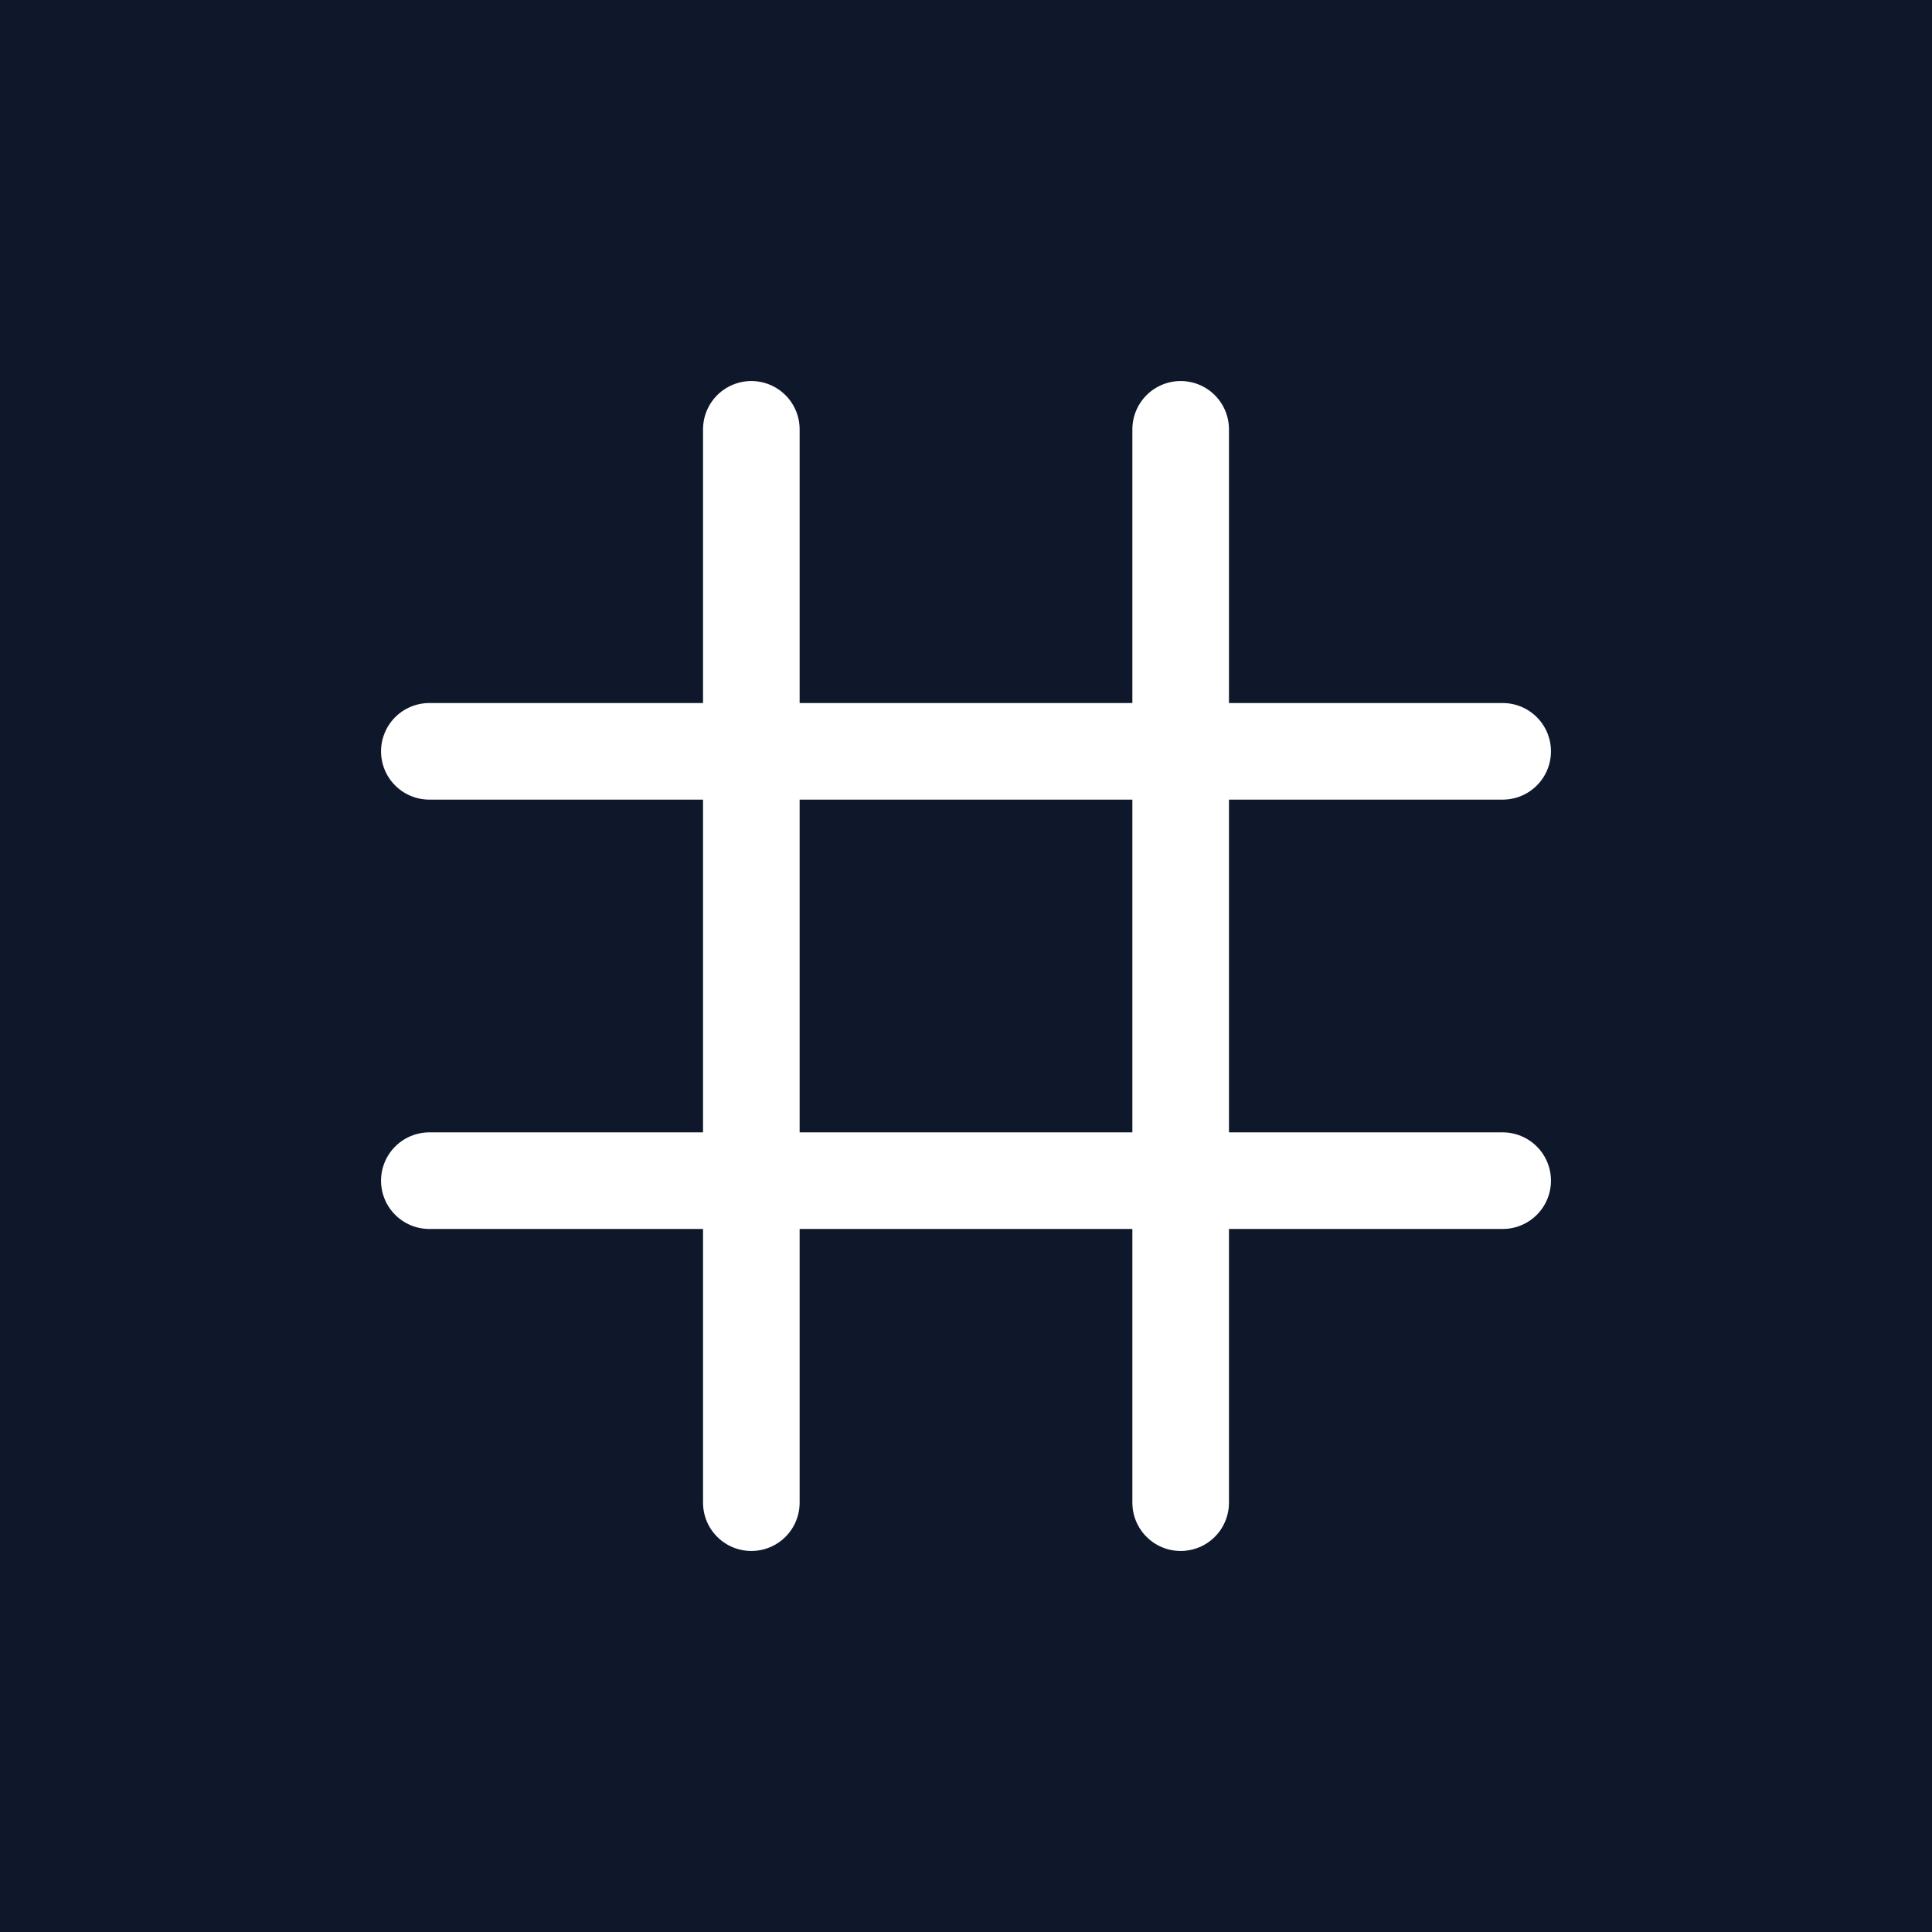
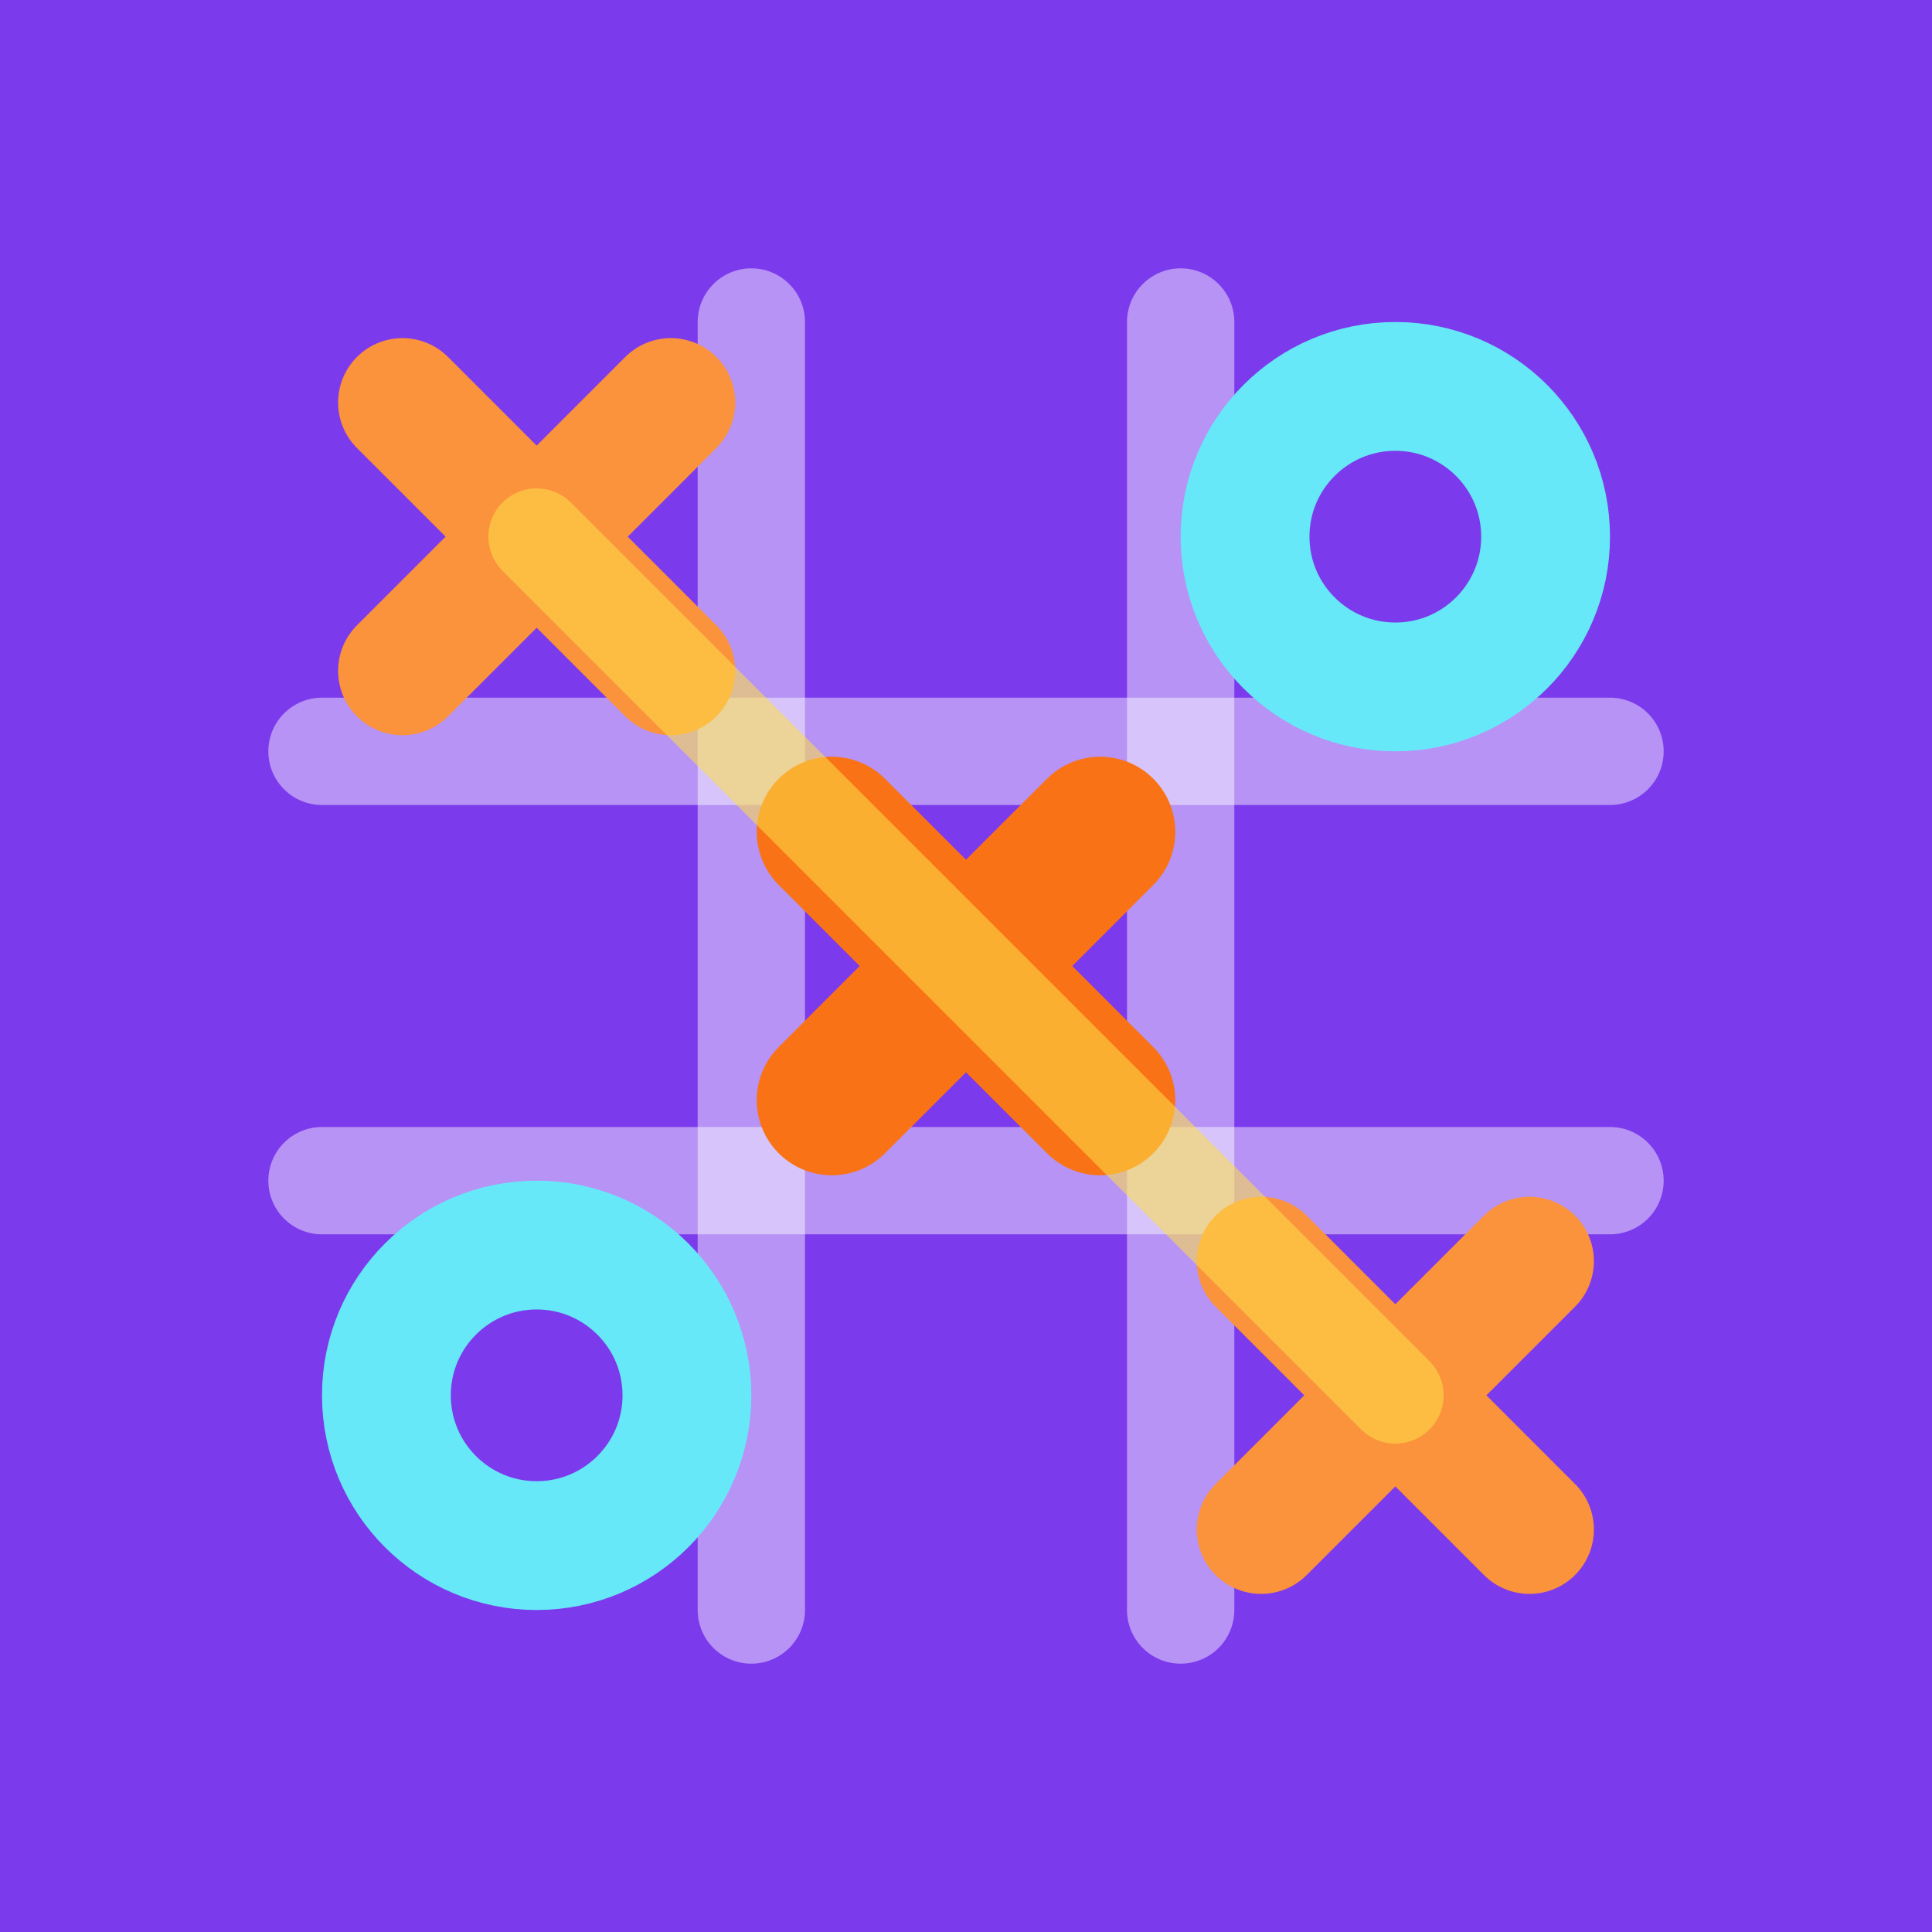
<svg xmlns="http://www.w3.org/2000/svg" viewBox="-6 -6 36 36">
-   <rect x="-6" y="-6" width="36" height="36" fill="#0f172a" />
-   <g stroke="white" stroke-width="1.8" fill="none" stroke-linecap="round" stroke-linejoin="round">
-     <line x1="8" y1="2" x2="8" y2="22" />
-     <line x1="16" y1="2" x2="16" y2="22" />
-     <line x1="2" y1="8" x2="22" y2="8" />
-     <line x1="2" y1="16" x2="22" y2="16" />
-   </g>
+   <rect x="-6" y="-6" width="36" height="36" fill="#7c3aed" />
+   <line x1="8" y1="0" x2="8" y2="24" stroke="rgba(255,255,255,0.45)" stroke-width="2" stroke-linecap="round" />
+   <line x1="16" y1="0" x2="16" y2="24" stroke="rgba(255,255,255,0.45)" stroke-width="2" stroke-linecap="round" />
+   <line x1="0" y1="8" x2="24" y2="8" stroke="rgba(255,255,255,0.45)" stroke-width="2" stroke-linecap="round" />
+   <line x1="0" y1="16" x2="24" y2="16" stroke="rgba(255,255,255,0.45)" stroke-width="2" stroke-linecap="round" />
+   <line x1="1.5" y1="1.5" x2="6.5" y2="6.5" stroke="#fb923c" stroke-width="2.4" stroke-linecap="round" />
+   <line x1="6.5" y1="1.5" x2="1.5" y2="6.5" stroke="#fb923c" stroke-width="2.4" stroke-linecap="round" />
+   <circle cx="20" cy="4" r="2.8" fill="none" stroke="#67e8f9" stroke-width="2.4" />
+   <line x1="9.5" y1="9.5" x2="14.5" y2="14.5" stroke="#f97316" stroke-width="2.8" stroke-linecap="round" />
+   <line x1="14.5" y1="9.5" x2="9.5" y2="14.5" stroke="#f97316" stroke-width="2.8" stroke-linecap="round" />
+   <circle cx="4" cy="20" r="2.8" fill="none" stroke="#67e8f9" stroke-width="2.4" />
+   <line x1="17.5" y1="17.5" x2="22.5" y2="22.5" stroke="#fb923c" stroke-width="2.4" stroke-linecap="round" />
+   <line x1="22.5" y1="17.5" x2="17.5" y2="22.5" stroke="#fb923c" stroke-width="2.4" stroke-linecap="round" />
+   <line x1="4" y1="4" x2="20" y2="20" stroke="#fde047" stroke-width="1.8" stroke-opacity="0.55" stroke-linecap="round" />
</svg>
